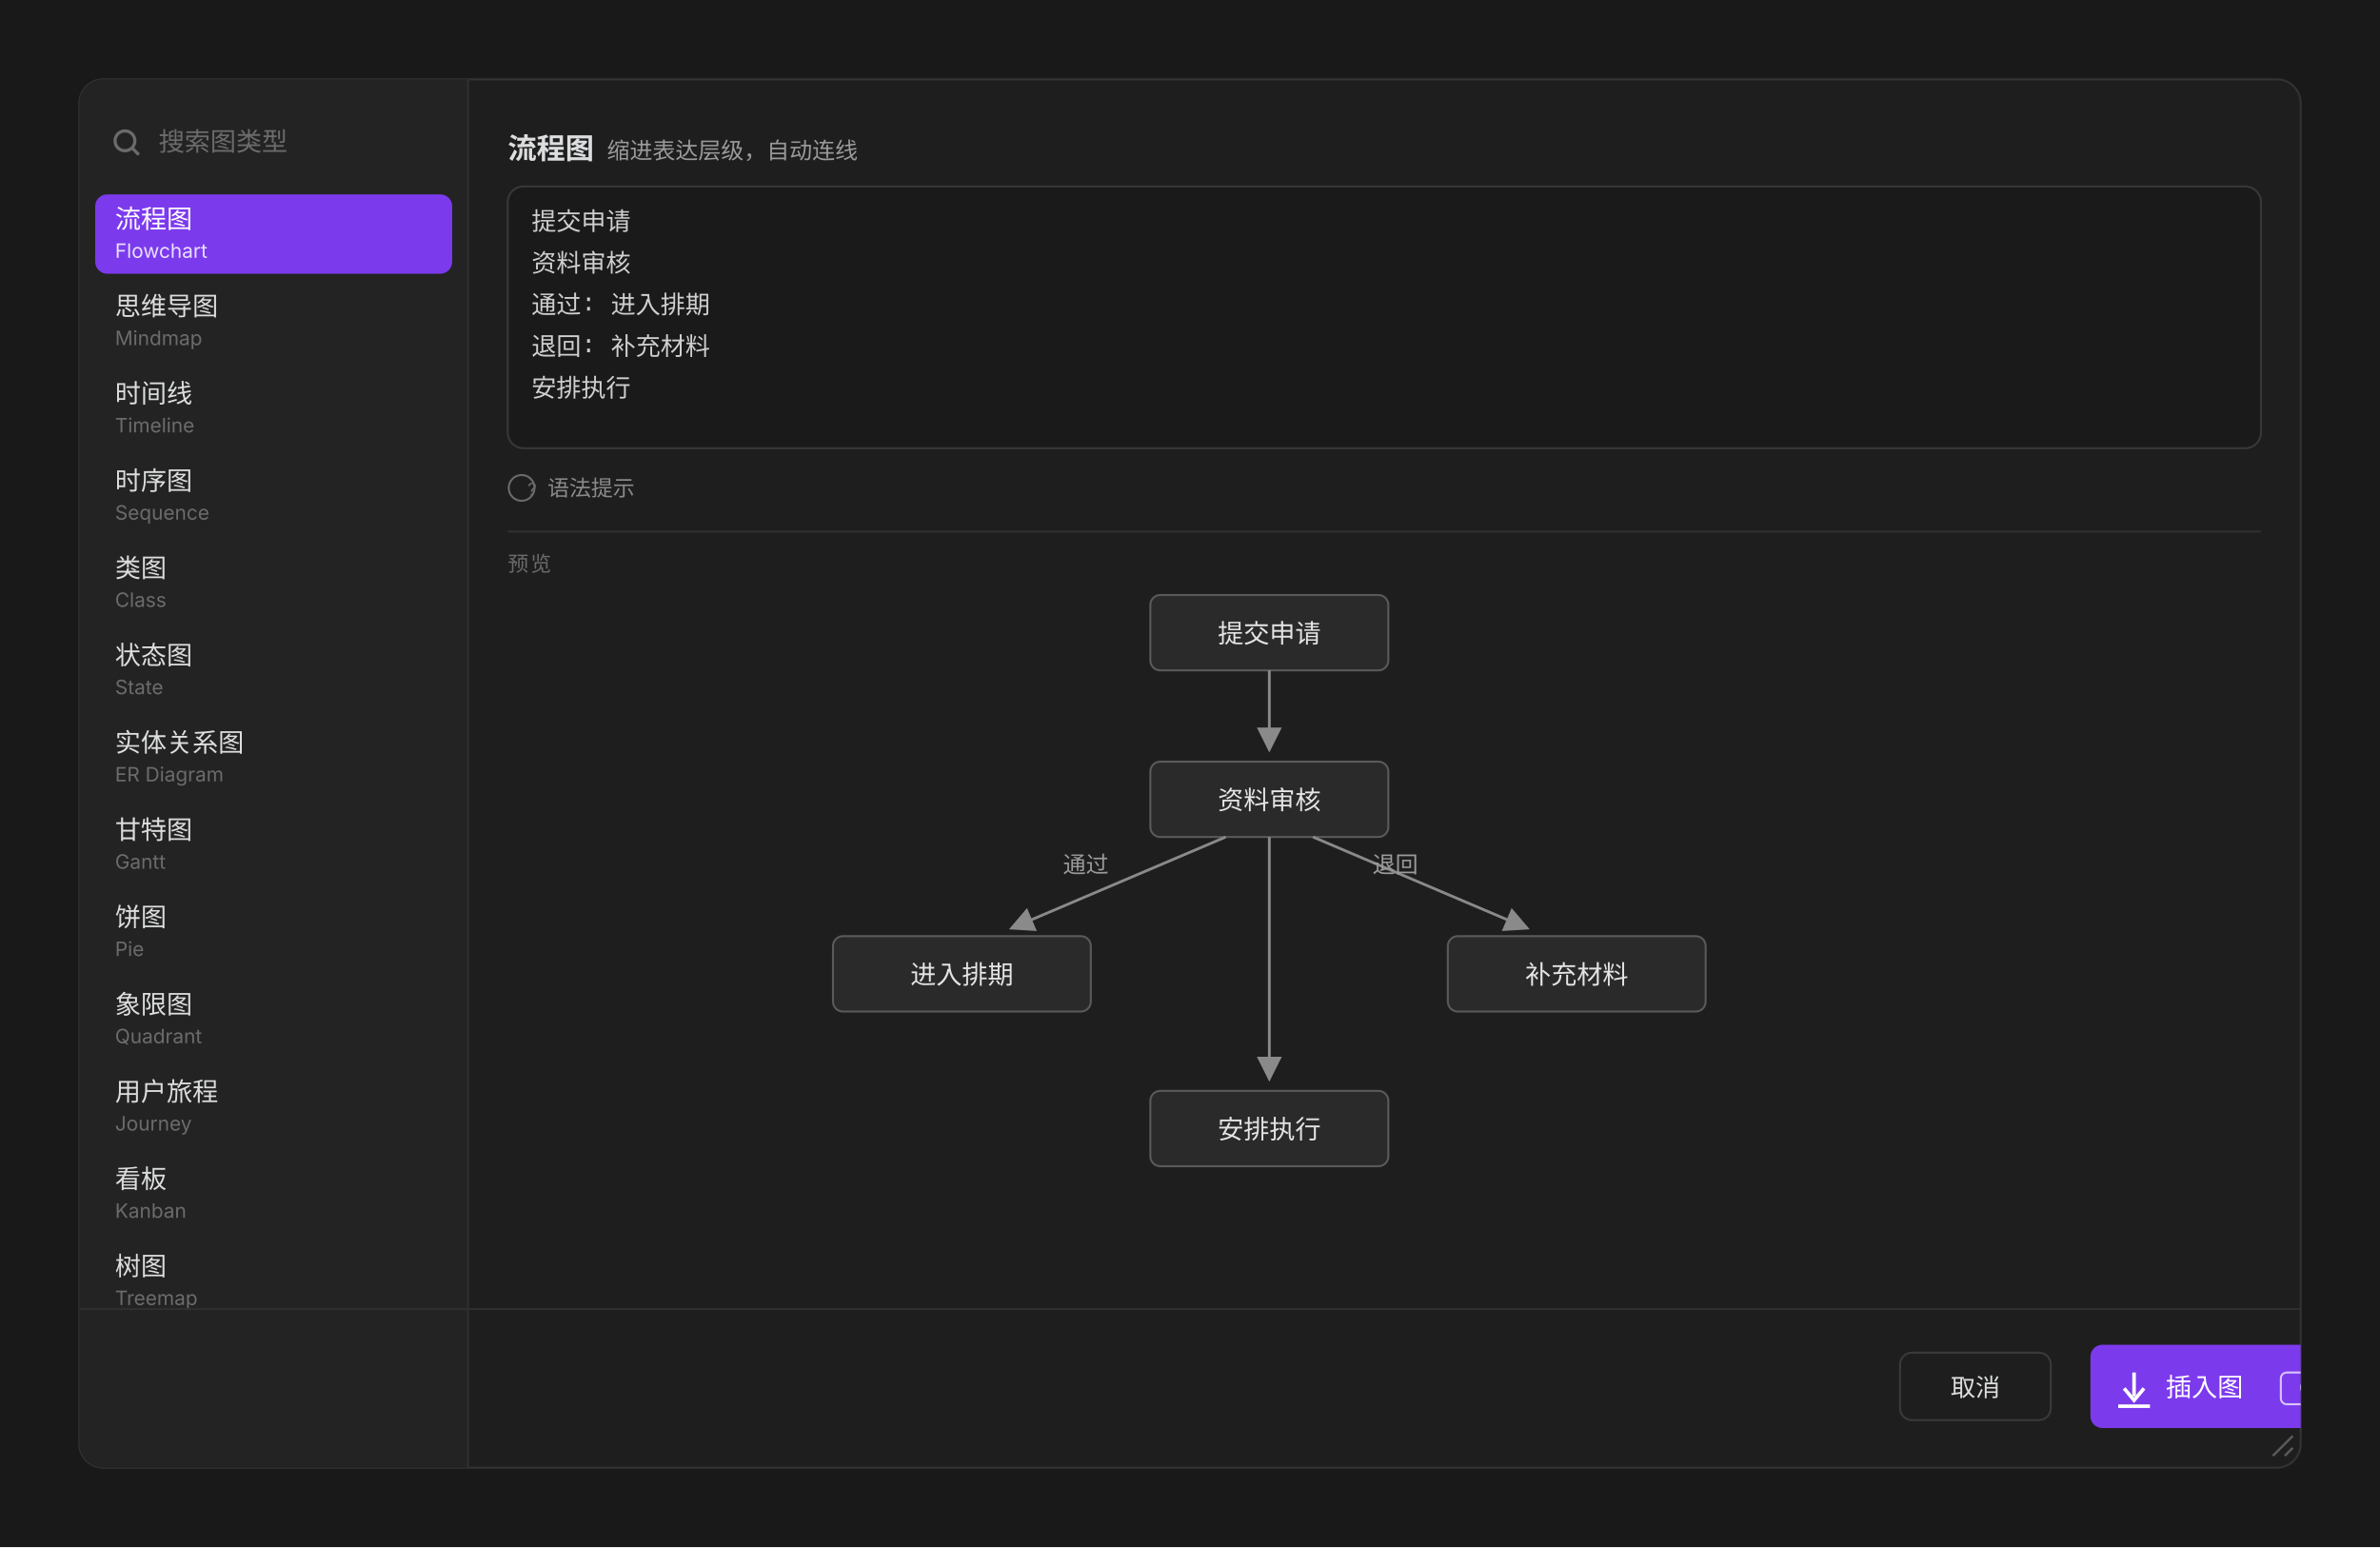
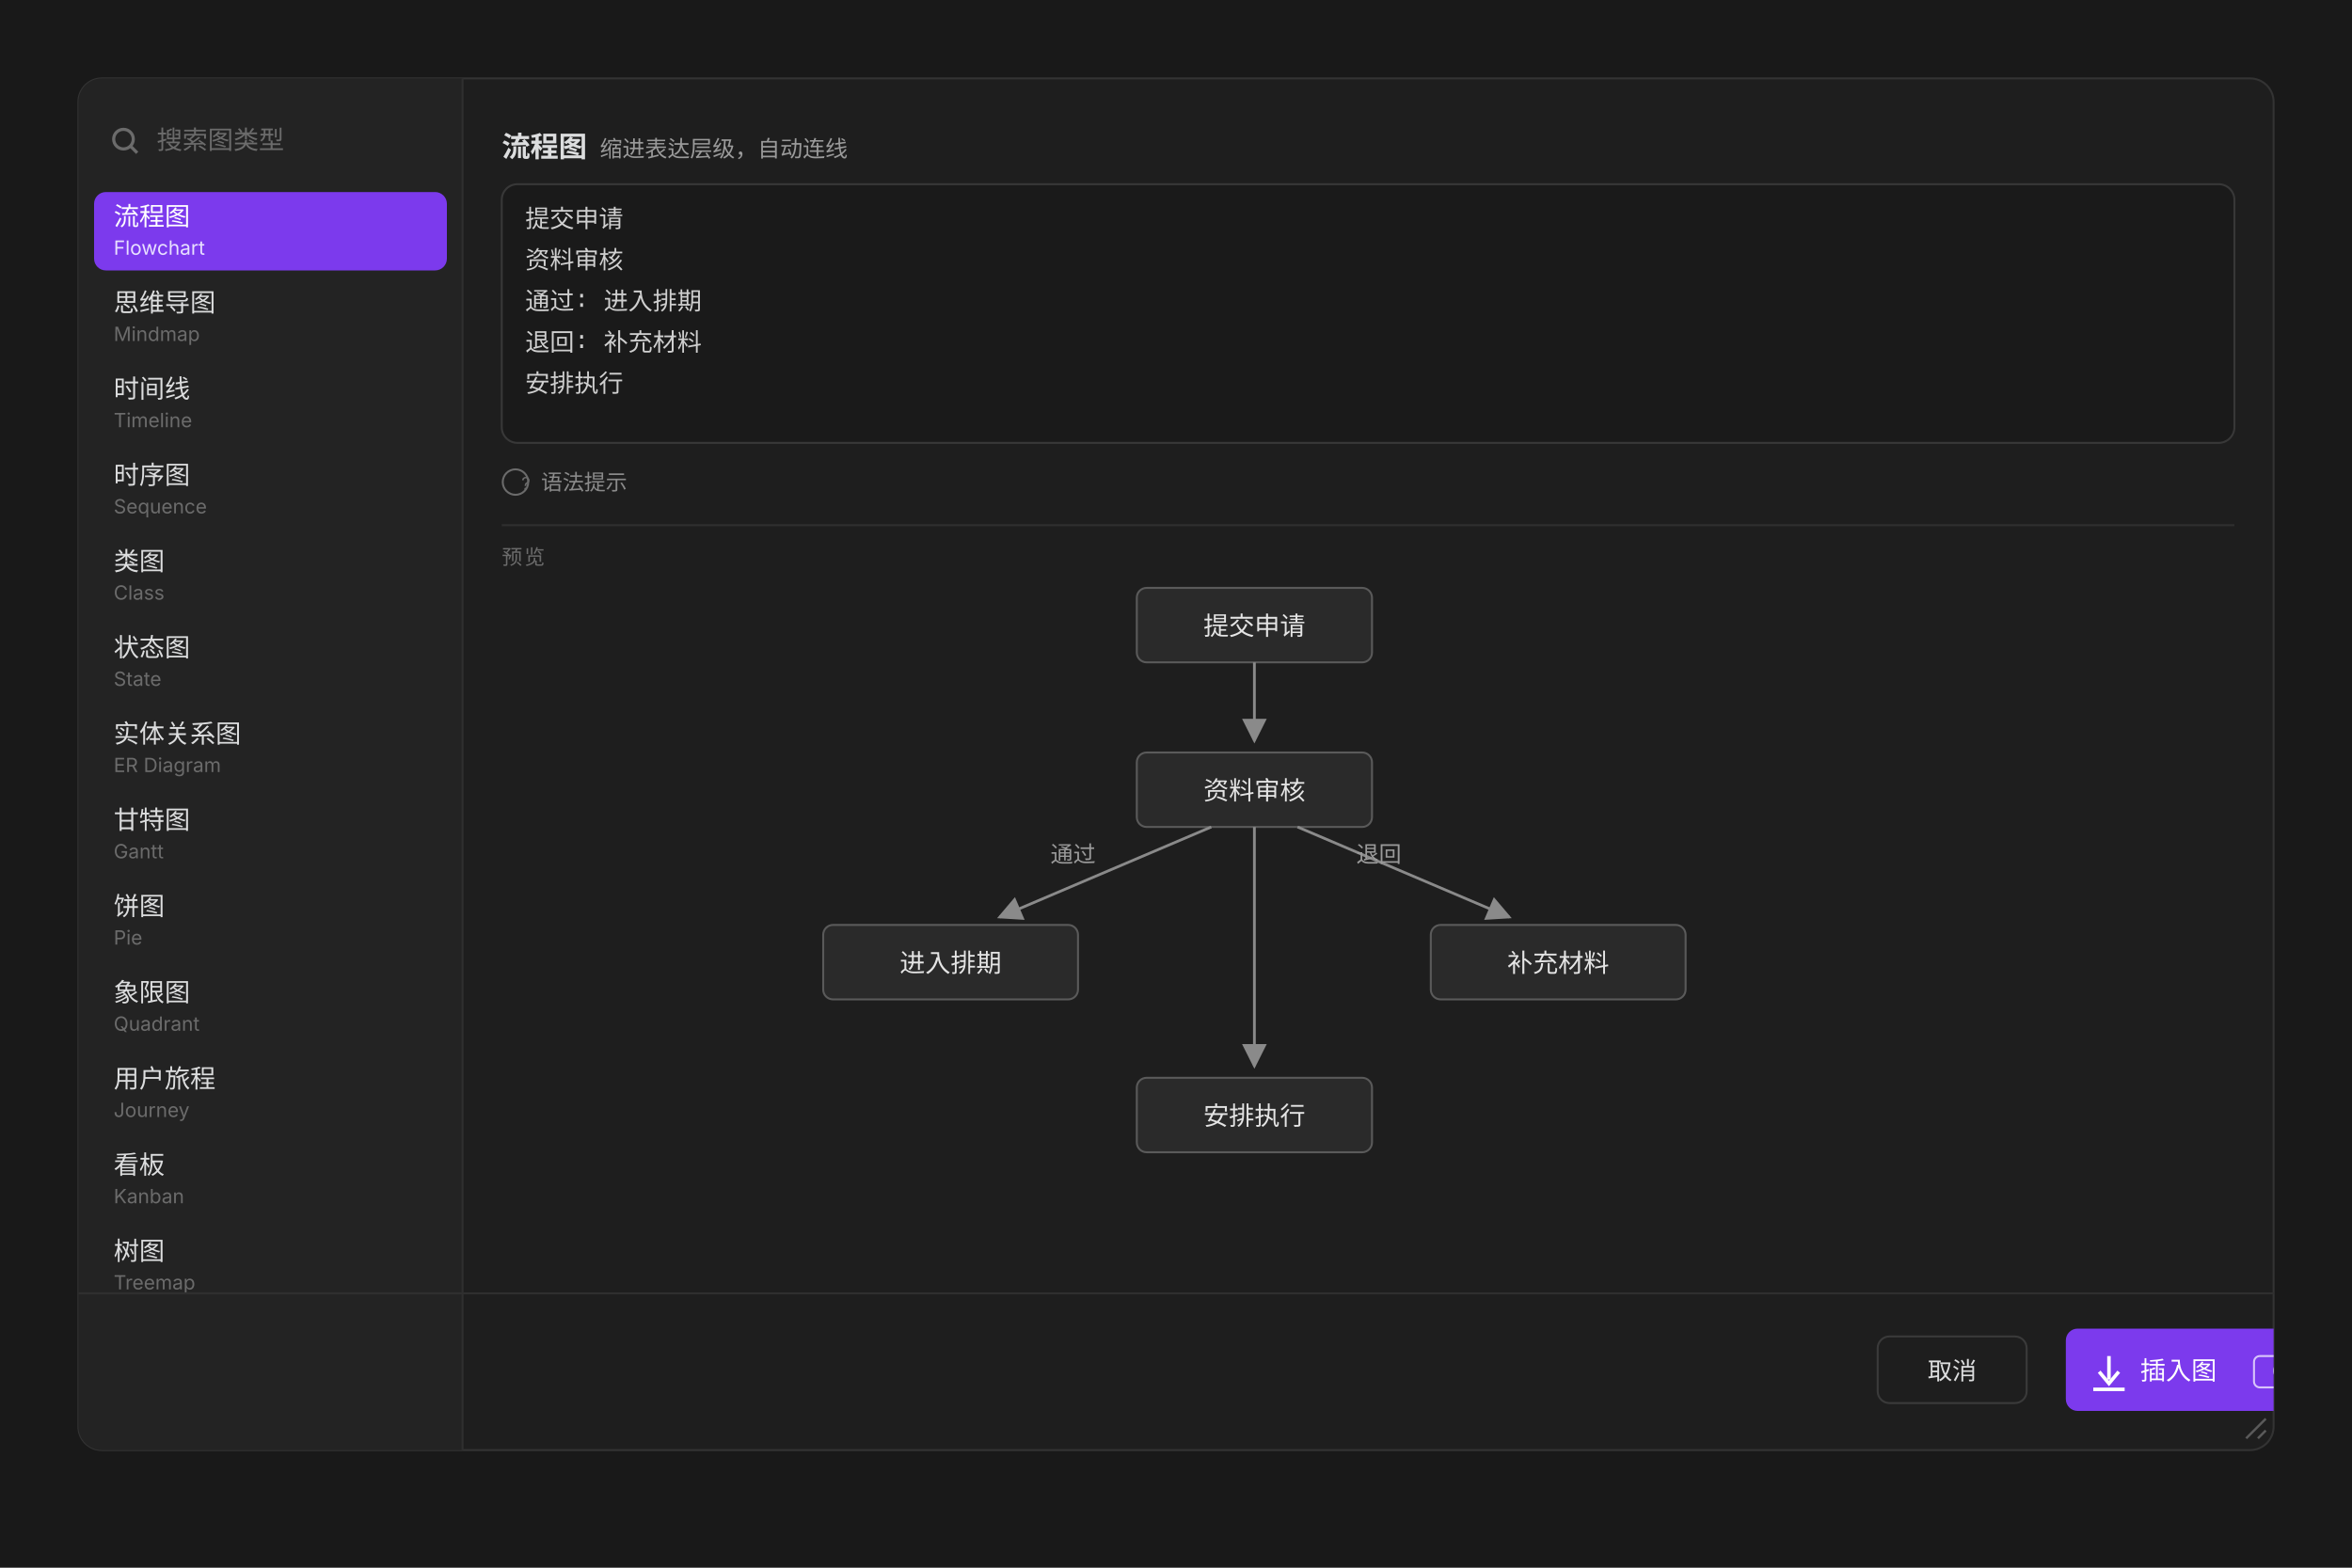
- <svg xmlns="http://www.w3.org/2000/svg" width="1200" height="780" viewBox="0 0 1200 780" font-family="-apple-system, BlinkMacSystemFont, 'Segoe UI', 'Microsoft YaHei', sans-serif">
-   <rect width="1200" height="780" fill="#191919" />
+ <svg xmlns="http://www.w3.org/2000/svg" width="1200" height="800" viewBox="0 0 1200 800" font-family="-apple-system, BlinkMacSystemFont, 'Segoe UI', 'Microsoft YaHei', sans-serif">
+   <rect width="1200" height="800" fill="#191919" />
  <rect x="40" y="40" width="1120" height="700" rx="12" fill="#1e1e1e" stroke="#333333" />
  <clipPath id="clipZh">
    <rect x="40" y="40" width="1120" height="700" rx="12" />
  </clipPath>
  <g clip-path="url(#clipZh)">
    <rect x="40" y="40" width="196" height="700" fill="#232323" />
    <line x1="236" y1="40" x2="236" y2="740" stroke="#2f2f2f" />
    <circle cx="63" cy="71" r="5" fill="none" stroke="#6b6b6b" stroke-width="1.6" />
    <line x1="66.5" y1="74.5" x2="70" y2="78" stroke="#6b6b6b" stroke-width="1.6" />
    <text x="80" y="76" font-size="13" fill="#6b6b6b">搜索图类型</text>
    <g font-size="13">
      <rect x="48" y="98" width="180" height="40" rx="6" fill="#7c3aed" />
      <text x="58" y="115" fill="#ffffff">流程图</text>
      <text x="58" y="130" font-size="10" fill="#e8e0ff">Flowchart</text>
      <text x="58" y="159" fill="#dcddde">思维导图</text>
      <text x="58" y="174" font-size="10" fill="#6b6b6b">Mindmap</text>
      <text x="58" y="203" fill="#dcddde">时间线</text>
      <text x="58" y="218" font-size="10" fill="#6b6b6b">Timeline</text>
      <text x="58" y="247" fill="#dcddde">时序图</text>
      <text x="58" y="262" font-size="10" fill="#6b6b6b">Sequence</text>
      <text x="58" y="291" fill="#dcddde">类图</text>
      <text x="58" y="306" font-size="10" fill="#6b6b6b">Class</text>
      <text x="58" y="335" fill="#dcddde">状态图</text>
      <text x="58" y="350" font-size="10" fill="#6b6b6b">State</text>
      <text x="58" y="379" fill="#dcddde">实体关系图</text>
      <text x="58" y="394" font-size="10" fill="#6b6b6b">ER Diagram</text>
      <text x="58" y="423" fill="#dcddde">甘特图</text>
      <text x="58" y="438" font-size="10" fill="#6b6b6b">Gantt</text>
      <text x="58" y="467" fill="#dcddde">饼图</text>
      <text x="58" y="482" font-size="10" fill="#6b6b6b">Pie</text>
      <text x="58" y="511" fill="#dcddde">象限图</text>
      <text x="58" y="526" font-size="10" fill="#6b6b6b">Quadrant</text>
      <text x="58" y="555" fill="#dcddde">用户旅程</text>
      <text x="58" y="570" font-size="10" fill="#6b6b6b">Journey</text>
      <text x="58" y="599" fill="#dcddde">看板</text>
      <text x="58" y="614" font-size="10" fill="#6b6b6b">Kanban</text>
      <text x="58" y="643" fill="#dcddde">树图</text>
      <text x="58" y="658" font-size="10" fill="#6b6b6b">Treemap</text>
    </g>
    <text x="256" y="80" font-size="14.5" font-weight="600" fill="#dcddde">流程图</text>
    <text x="306" y="80" font-size="11.5" fill="#9a9a9a">缩进表达层级，自动连线</text>
    <rect x="256" y="94" width="884" height="132" rx="8" fill="#1a1a1a" stroke="#383838" />
    <g font-family="Consolas, 'Courier New', monospace" font-size="12.5" fill="#cfcfcf">
      <text x="268" y="116">提交申请</text>
      <text x="268" y="137">  资料审核</text>
      <text x="268" y="158">    通过: 进入排期</text>
      <text x="268" y="179">    退回: 补充材料</text>
      <text x="268" y="200">  安排执行</text>
    </g>
    <circle cx="263" cy="246" r="6.5" fill="none" stroke="#6b6b6b" />
    <text x="266" y="250" font-size="9" fill="#6b6b6b">?</text>
    <text x="276" y="250" font-size="11" fill="#8a8a8a">语法提示</text>
    <line x1="256" y1="268" x2="1140" y2="268" stroke="#2f2f2f" />
    <text x="256" y="288" font-size="10.5" fill="#6b6b6b" letter-spacing="1">预览</text>
    <g transform="translate(340, 300)">
      <defs>
        <marker id="arZh" markerWidth="9" markerHeight="9" refX="8" refY="4.5" orient="auto">
          <path d="M0,0 L9,4.5 L0,9 z" fill="#8a8a8a" />
        </marker>
      </defs>
      <g font-size="13">
        <rect x="240" y="0" width="120" height="38" rx="5" fill="#2a2a2a" stroke="#5a5a5a" />
        <text x="300" y="24" fill="#e4e4e4" text-anchor="middle">提交申请</text>
        <rect x="240" y="84" width="120" height="38" rx="5" fill="#2a2a2a" stroke="#5a5a5a" />
        <text x="300" y="108" fill="#e4e4e4" text-anchor="middle">资料审核</text>
        <rect x="80" y="172" width="130" height="38" rx="5" fill="#2a2a2a" stroke="#5a5a5a" />
        <text x="145" y="196" fill="#e4e4e4" text-anchor="middle">进入排期</text>
        <rect x="390" y="172" width="130" height="38" rx="5" fill="#2a2a2a" stroke="#5a5a5a" />
        <text x="455" y="196" fill="#e4e4e4" text-anchor="middle">补充材料</text>
        <rect x="240" y="250" width="120" height="38" rx="5" fill="#2a2a2a" stroke="#5a5a5a" />
        <text x="300" y="274" fill="#e4e4e4" text-anchor="middle">安排执行</text>
        <line x1="300" y1="38" x2="300" y2="78" stroke="#8a8a8a" stroke-width="1.4" marker-end="url(#arZh)" />
        <path d="M278 122 L170 168" stroke="#8a8a8a" stroke-width="1.4" fill="none" marker-end="url(#arZh)" />
        <path d="M322 122 L430 168" stroke="#8a8a8a" stroke-width="1.4" fill="none" marker-end="url(#arZh)" />
        <line x1="300" y1="122" x2="300" y2="244" stroke="#8a8a8a" stroke-width="1.4" marker-end="url(#arZh)" />
        <text x="196" y="140" fill="#9a9a9a" font-size="11.5">通过</text>
        <text x="352" y="140" fill="#9a9a9a" font-size="11.5">退回</text>
      </g>
    </g>
    <line x1="40" y1="660" x2="1160" y2="660" stroke="#2f2f2f" />
    <rect x="958" y="682" width="76" height="34" rx="6" fill="none" stroke="#3a3a3a" />
    <text x="996" y="704" font-size="12.5" fill="#dcddde" text-anchor="middle">取消</text>
    <rect x="1054" y="678" width="162" height="42" rx="6" fill="#7c3aed" />
    <g stroke="#ffffff" stroke-width="1.8" fill="none">
      <line x1="1076" y1="692" x2="1076" y2="704" />
      <path d="M1071 700 L1076 706 L1081 700" />
      <line x1="1068" y1="709" x2="1084" y2="709" />
    </g>
    <text x="1092" y="704" font-size="13" font-weight="500" fill="#ffffff">插入图</text>
    <rect x="1150" y="692" width="50" height="16" rx="3" fill="none" stroke="#ffffff" opacity="0.7" />
    <text x="1175" y="703" font-size="9.5" fill="#ffffff" opacity="0.8" text-anchor="middle">Ctrl+↵</text>
  </g>
  <g stroke="#5a5a5a" stroke-width="1.2">
    <line x1="1146" y1="734" x2="1156" y2="724" />
    <line x1="1152" y1="734" x2="1156" y2="730" />
  </g>
</svg>
